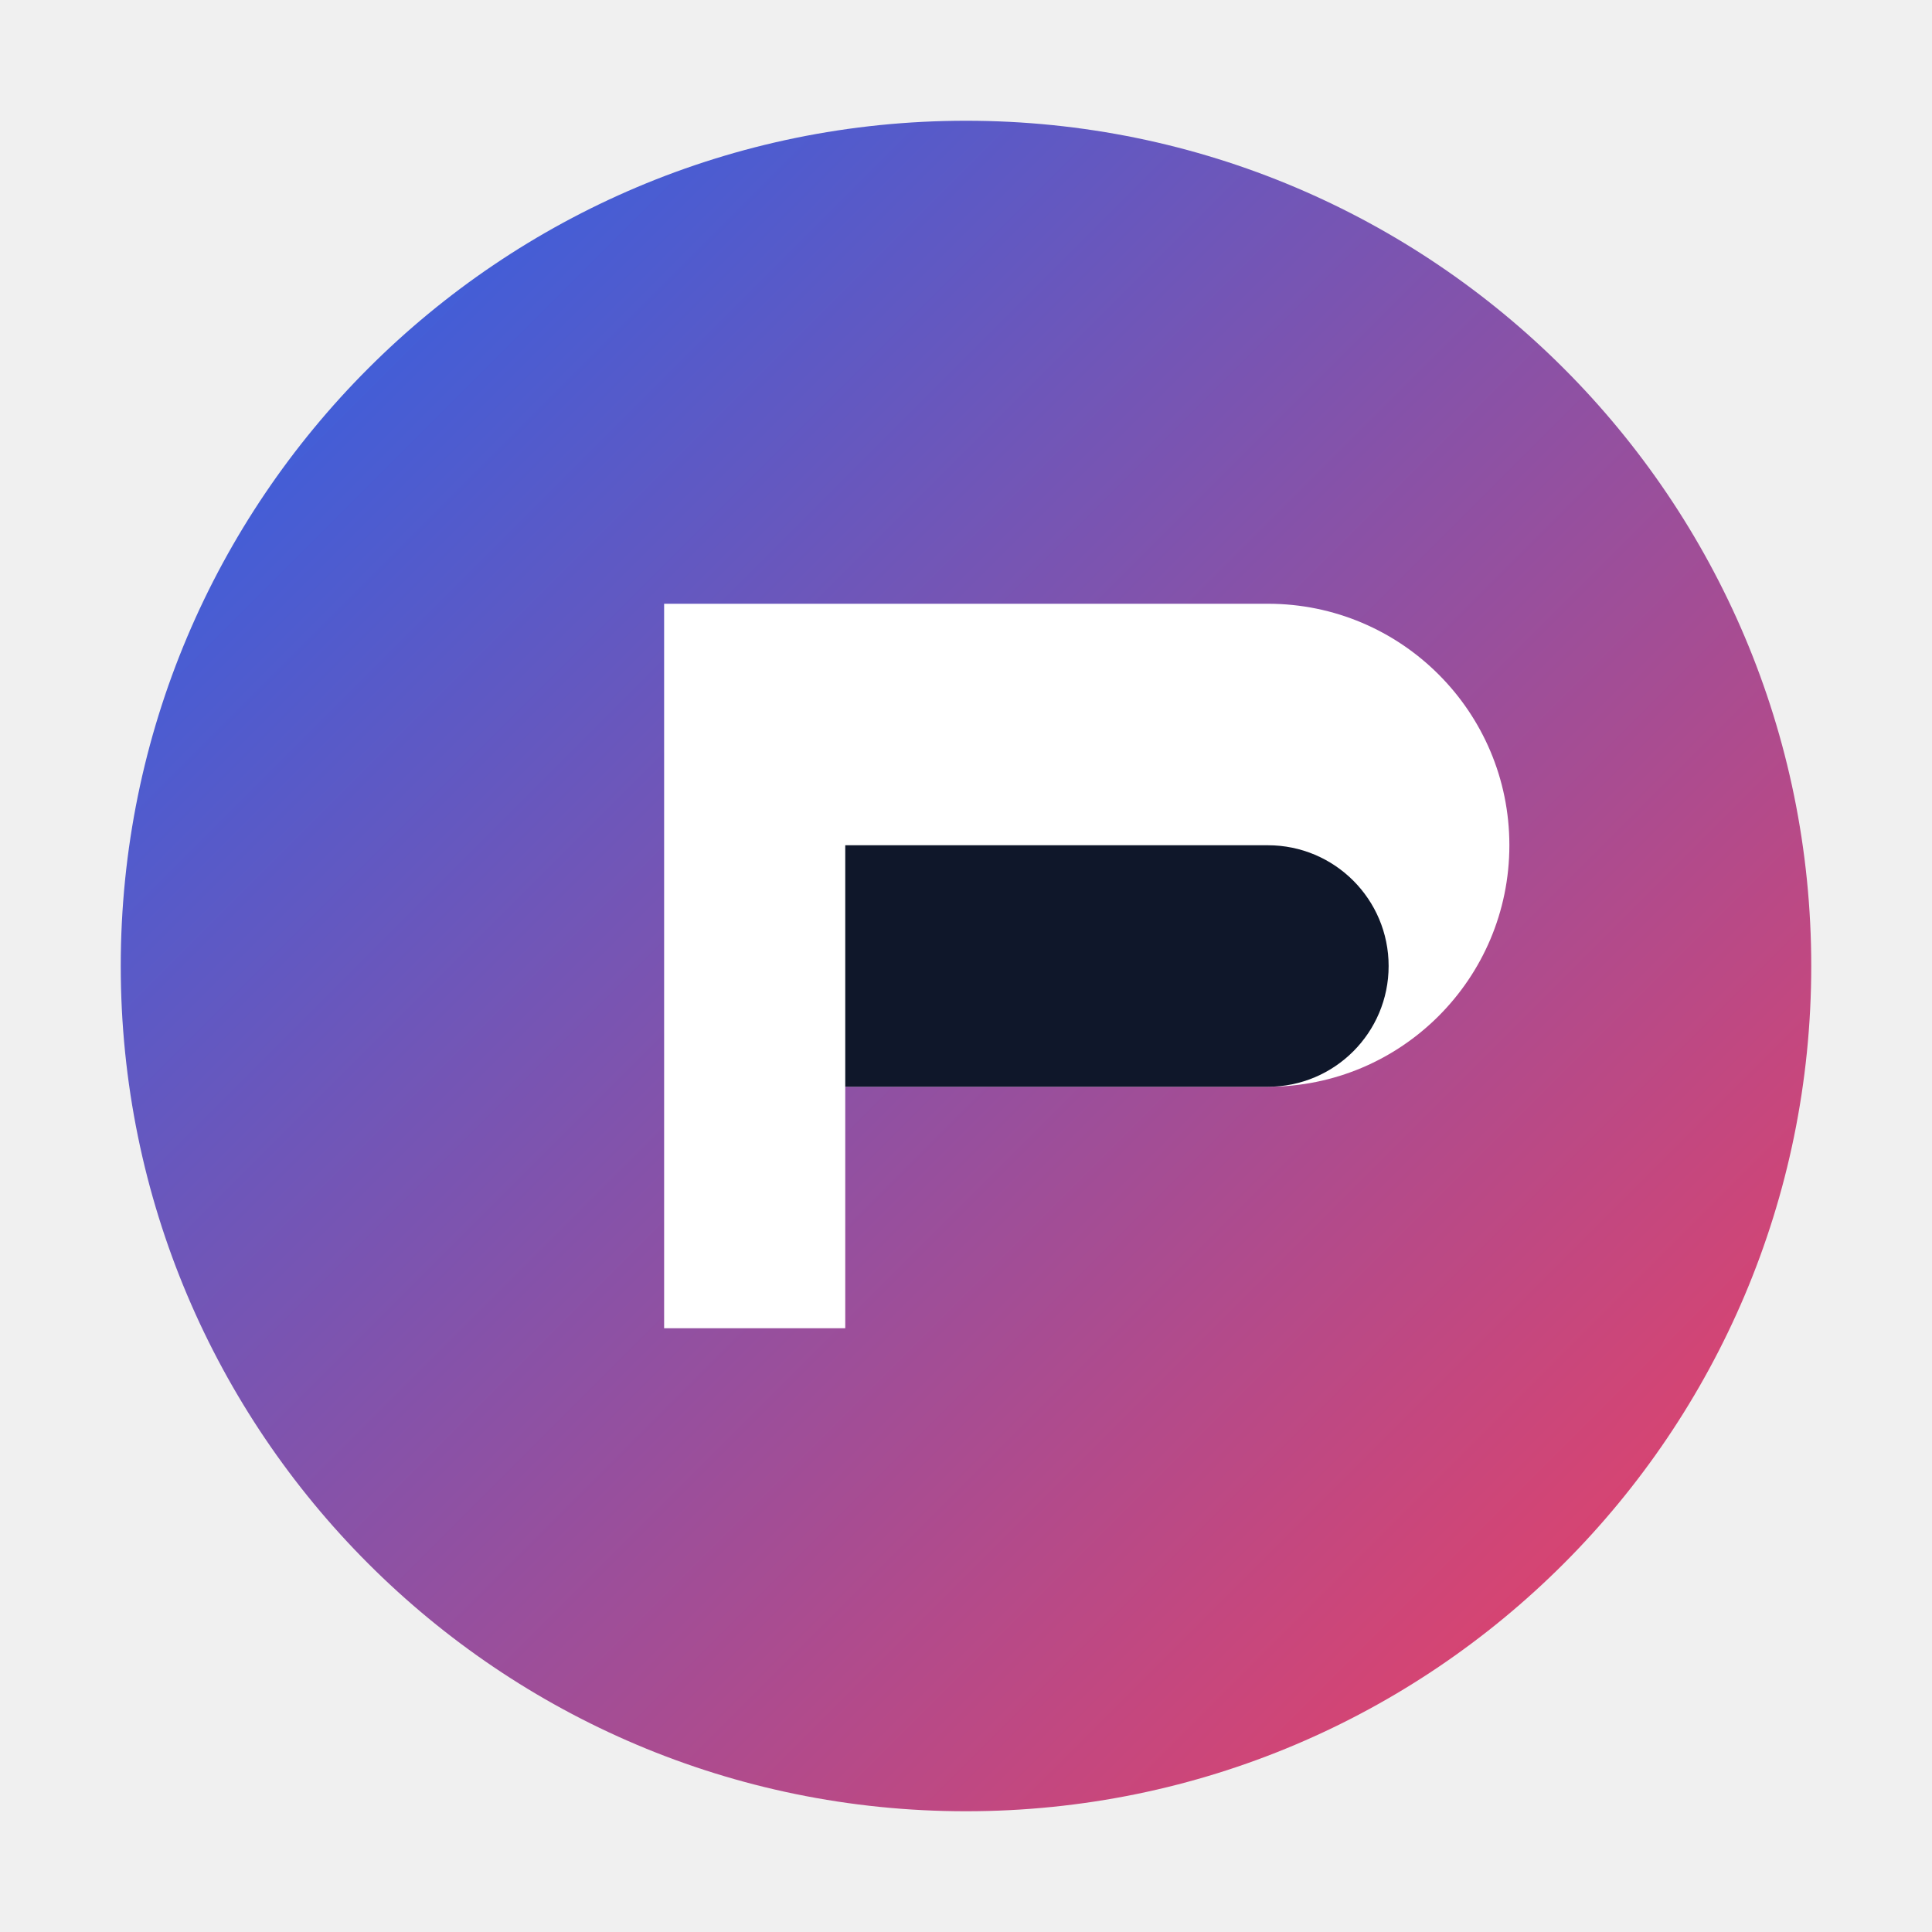
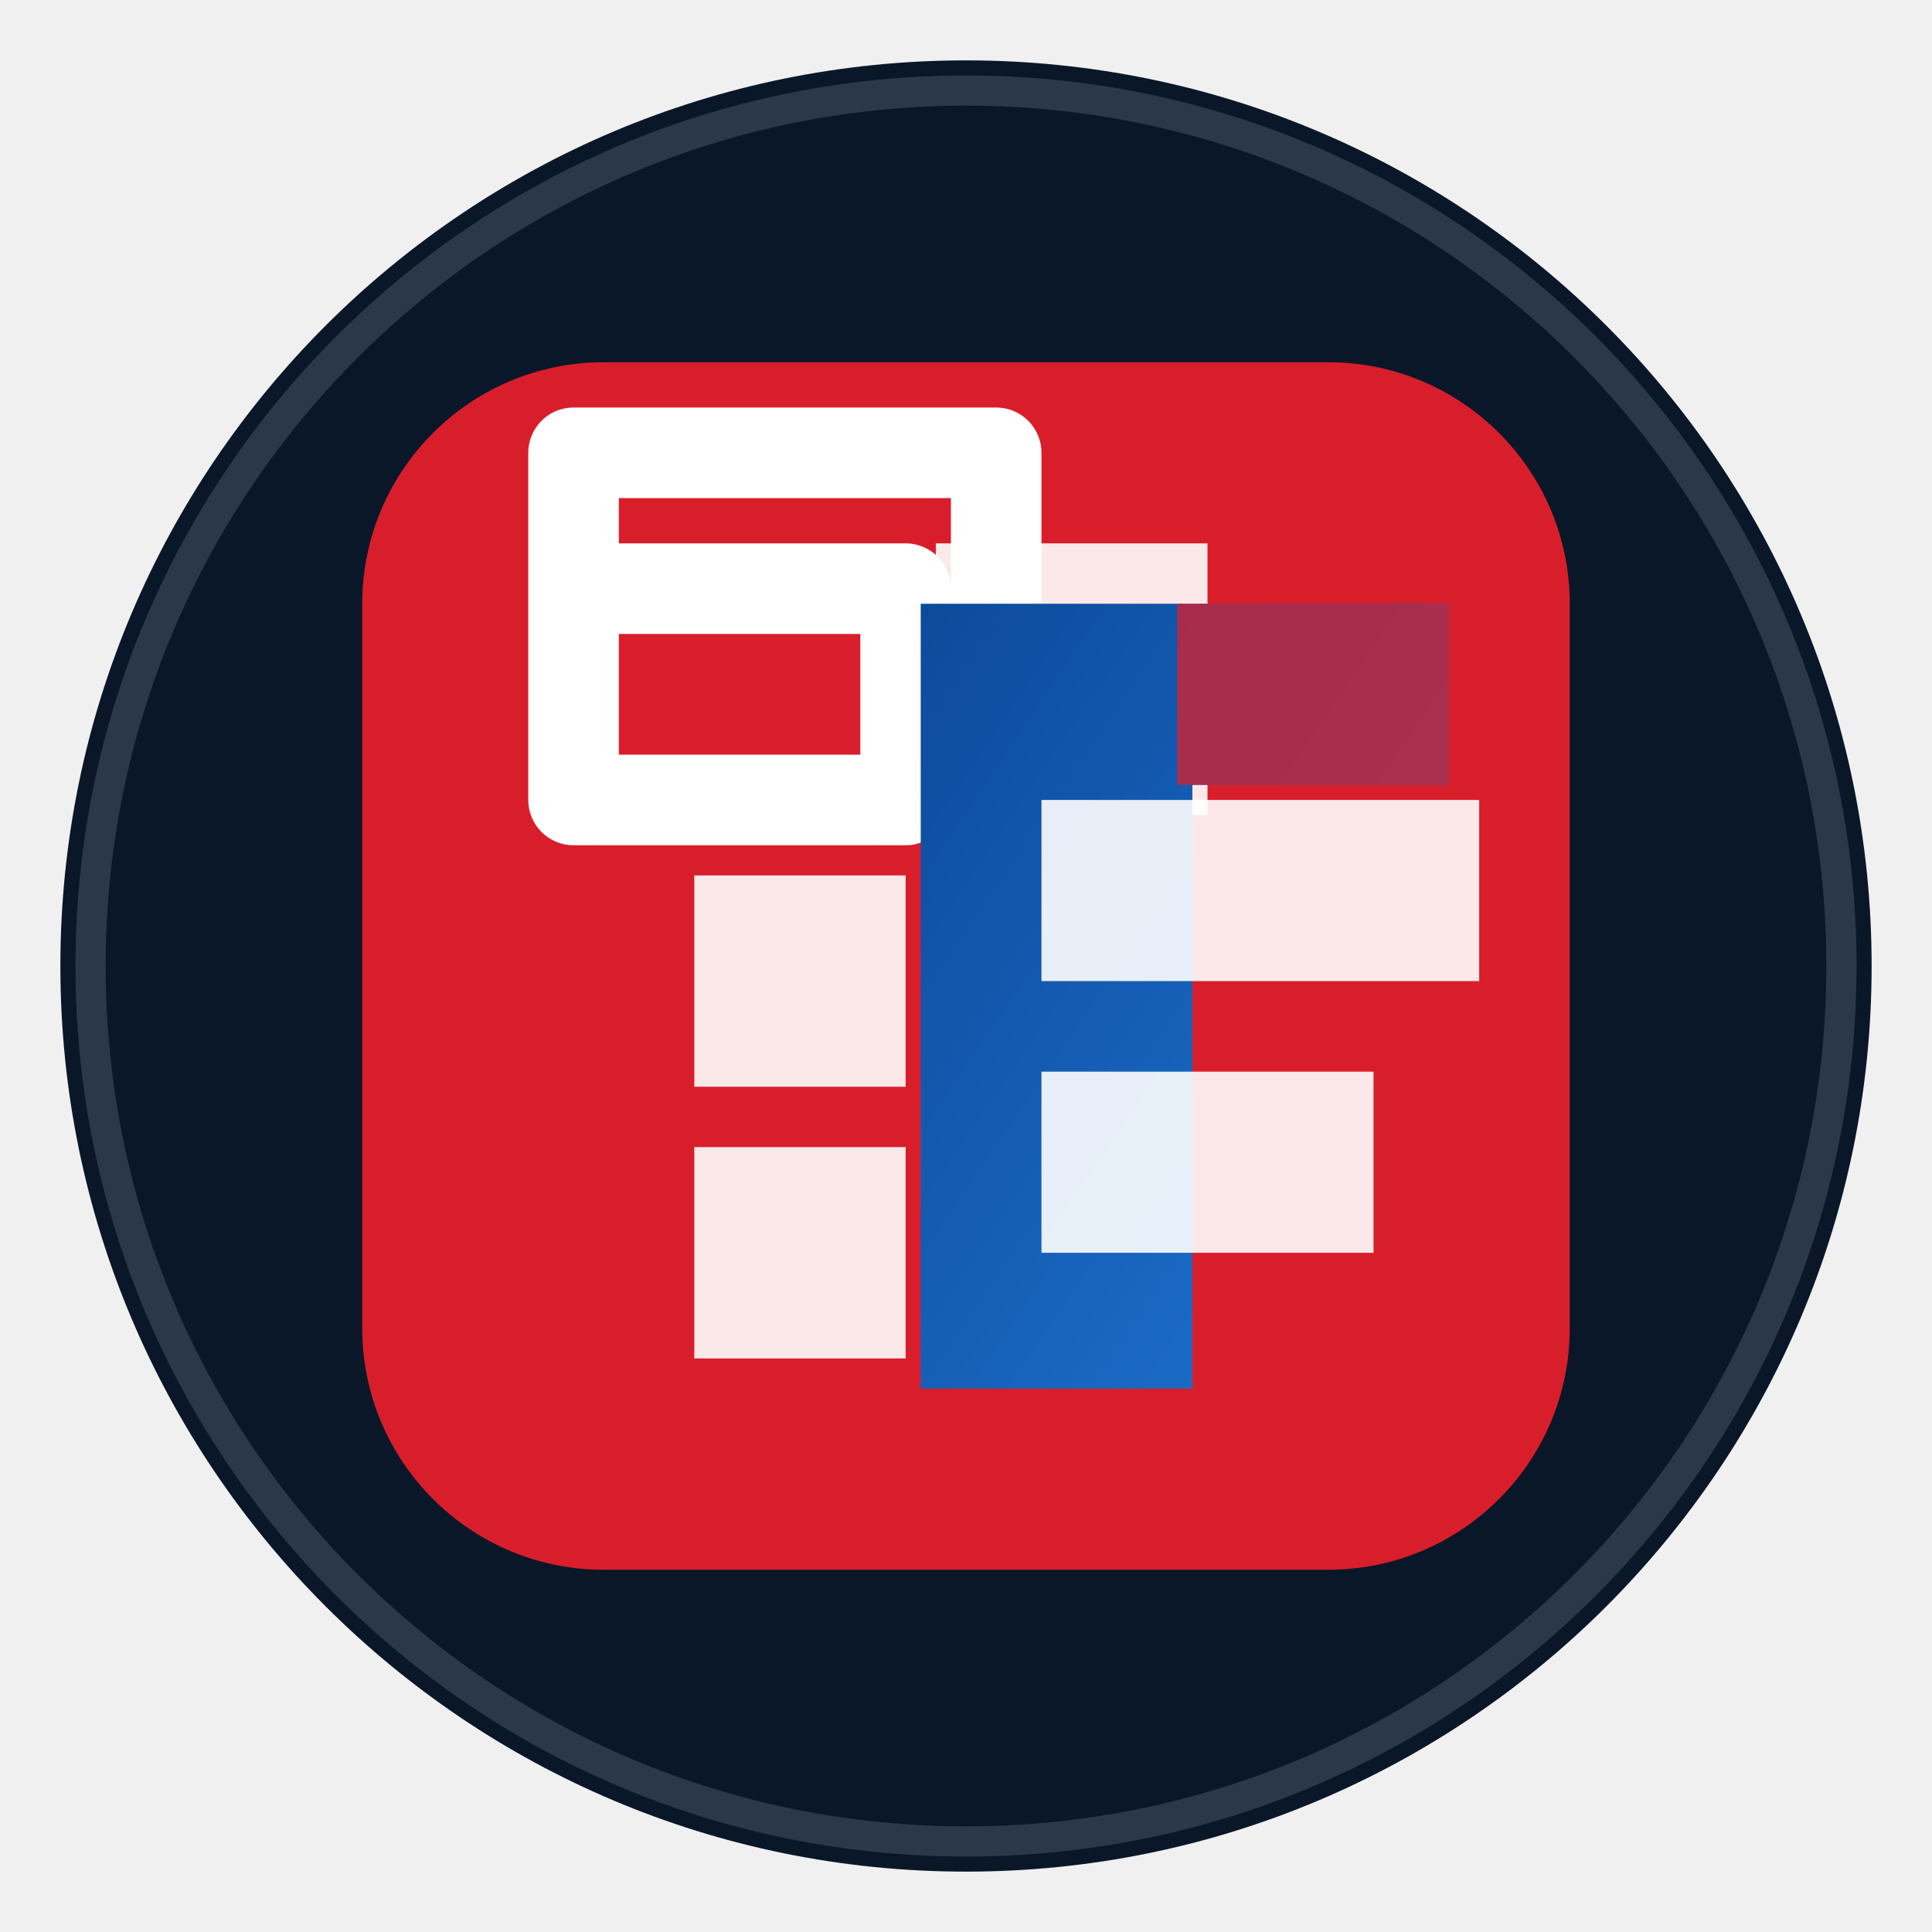
- <svg xmlns="http://www.w3.org/2000/svg" viewBox="0 0 64 64">
+ <svg xmlns="http://www.w3.org/2000/svg" viewBox="0 0 128 128">
  <defs>
-     <linearGradient id="g" x1="0%" y1="0%" x2="100%" y2="100%">
-       <stop offset="0%" stop-color="#2563eb" />
-       <stop offset="100%" stop-color="#f43f5e" />
+     <linearGradient id="brandBlue" x1="0%" y1="0%" x2="100%" y2="100%">
+       <stop offset="0%" stop-color="#0d4a9c" />
+       <stop offset="100%" stop-color="#1f75d2" />
    </linearGradient>
  </defs>
-   <circle cx="32" cy="32" r="28" fill="url(#g)" />
-   <path d="M22 20h20a8 8 0 0 1 0 16H28v8h-6z" fill="#ffffff" fill-rule="evenodd" />
-   <path d="M28 28h14a4 4 0 0 1 0 8H28z" fill="#0f172a" />
+   <circle cx="64" cy="64" r="60" fill="#0a1728" />
+   <circle cx="64" cy="64" r="58" fill="none" stroke="#dfeafc" stroke-opacity="0.16" stroke-width="2" />
+   <rect x="24" y="24" width="80" height="80" rx="16" fill="#d91e2b" />
+   <path d="M38 39h22v14H38zm0 0V30h28v24" fill="none" stroke="#ffffff" stroke-width="6" stroke-linecap="round" stroke-linejoin="round" />
+   <path d="M62 36h18v18H62zM46 58h14v14H46zm0 18h14v14H46z" fill="#ffffff" opacity="0.9" />
+   <path d="M61 40h35v12H79v40H61V40z" fill="url(#brandBlue)" />
+   <path d="M78 40h18v12H78z" fill="#d91e2b" opacity="0.75" />
+   <path d="M69 53h29v12H69zm0 18h22v12H69z" fill="#ffffff" opacity="0.9" />
</svg>
